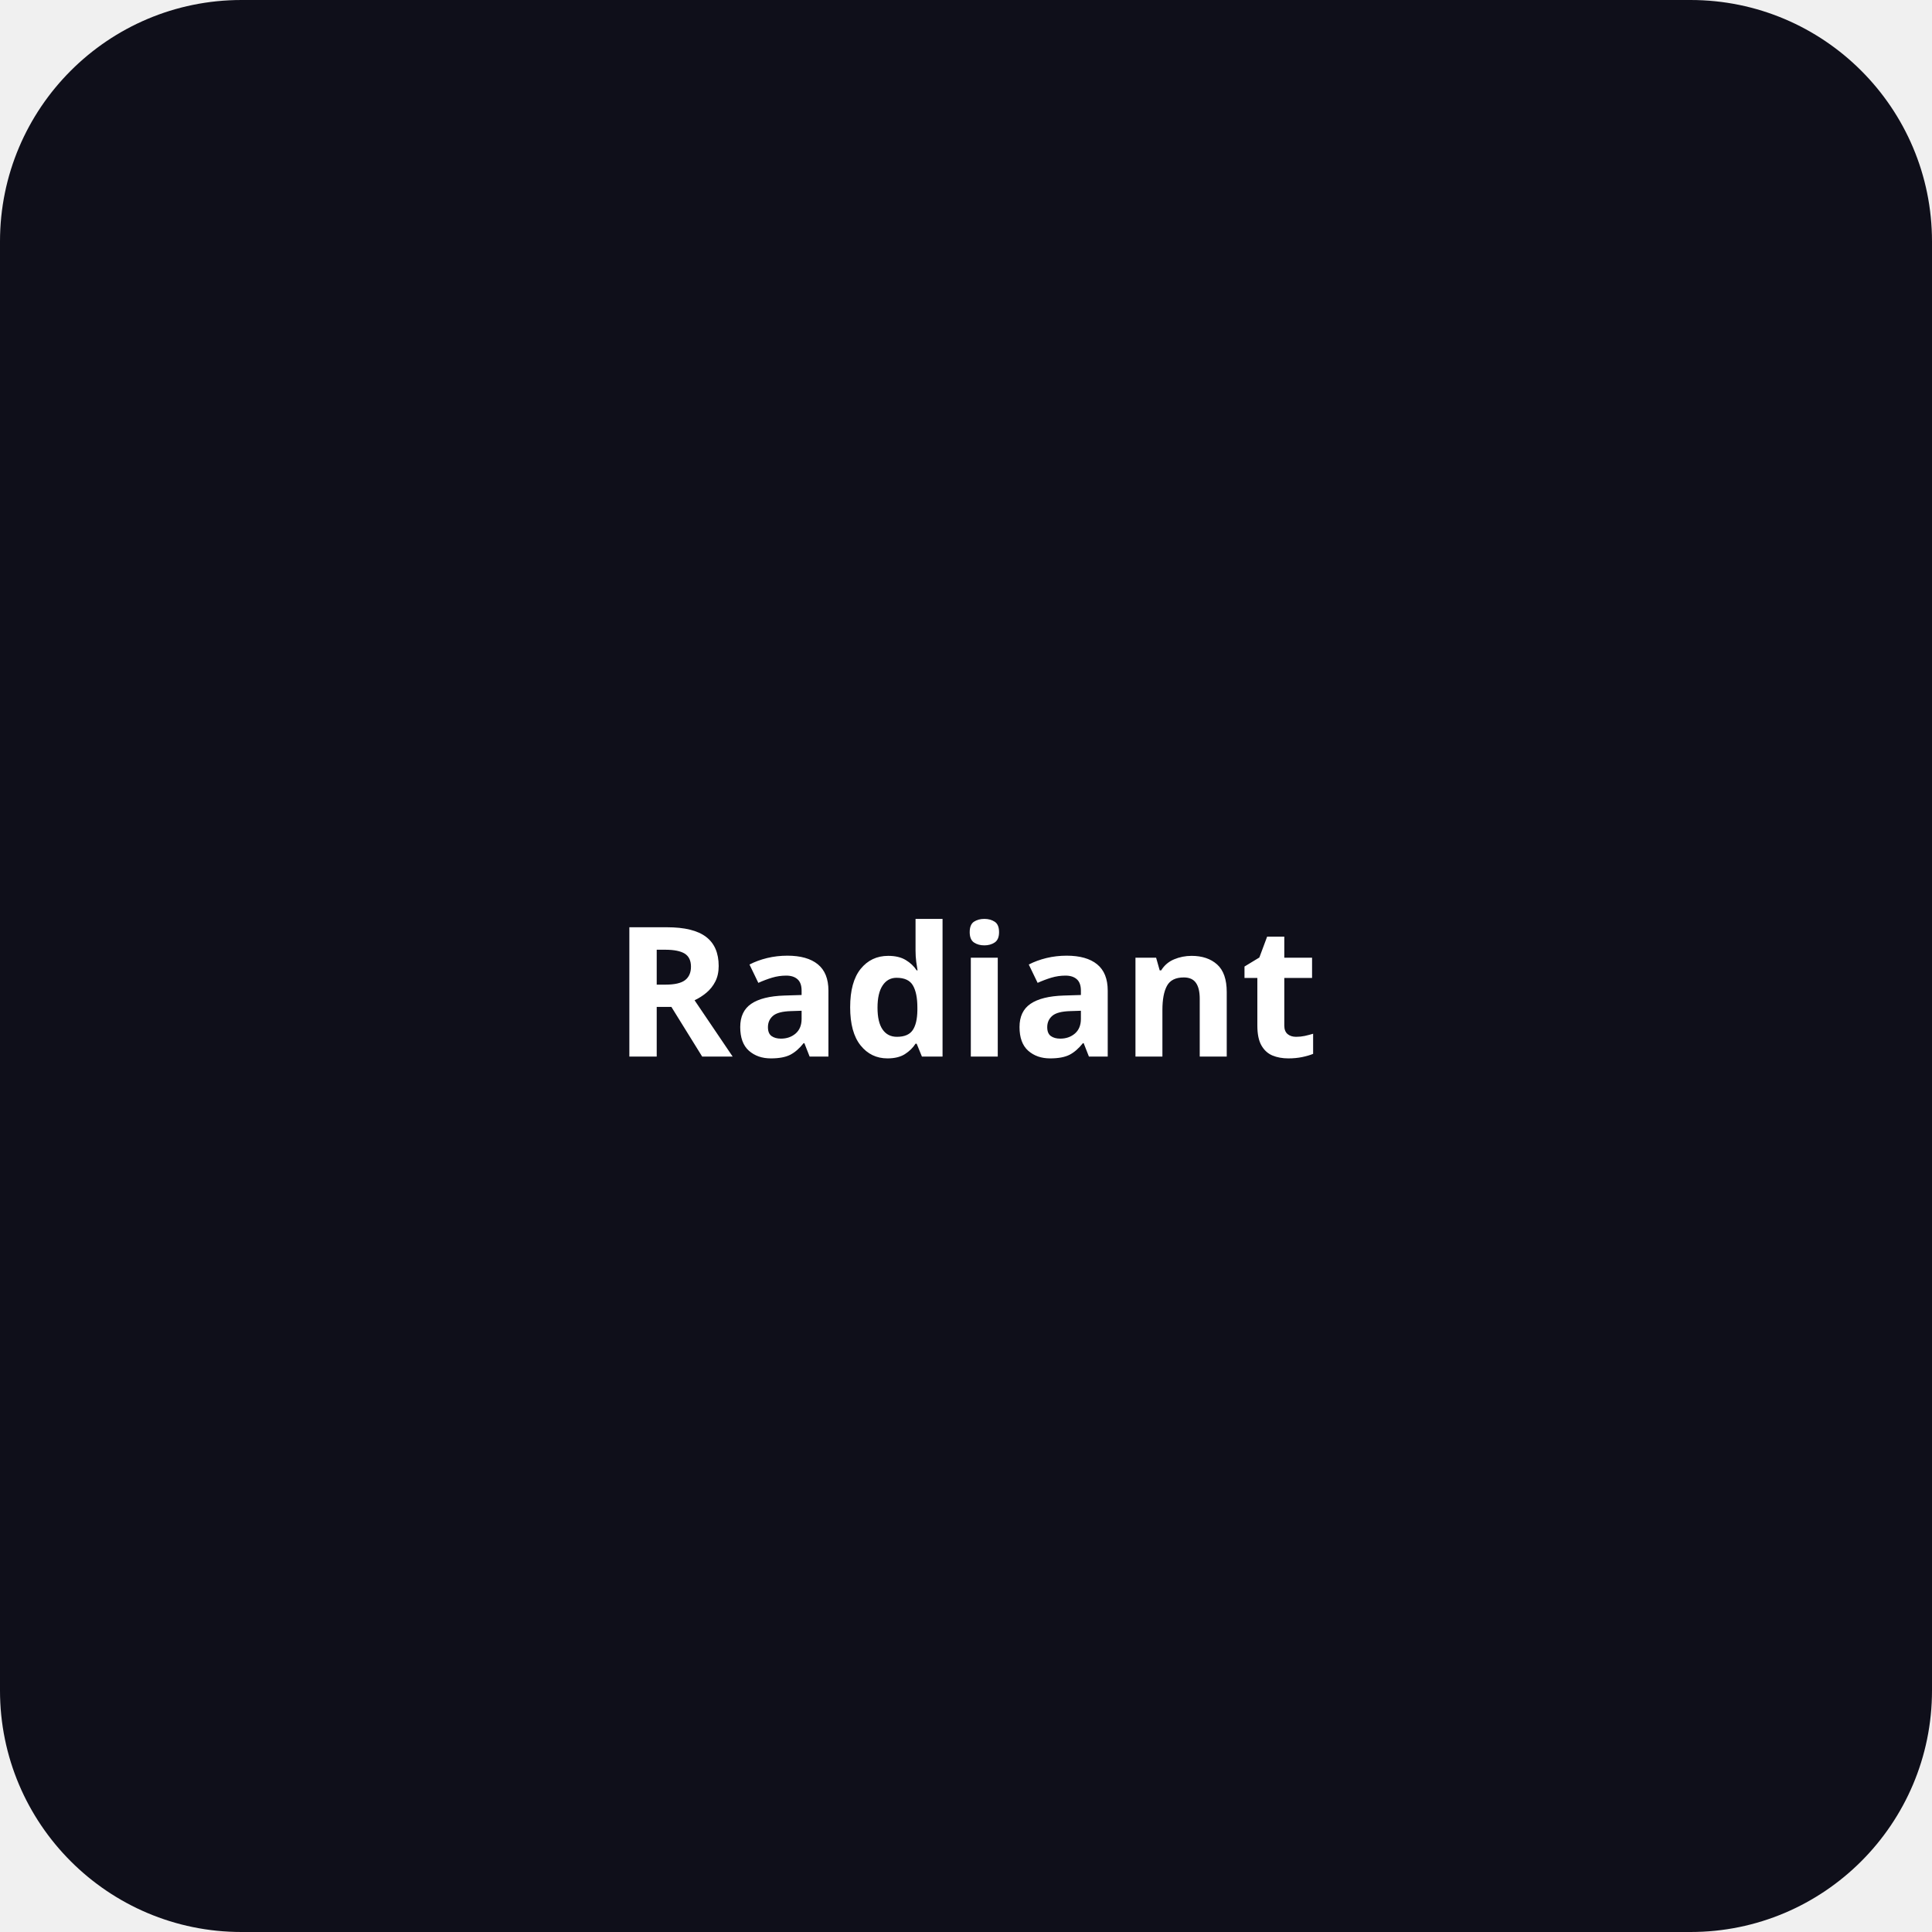
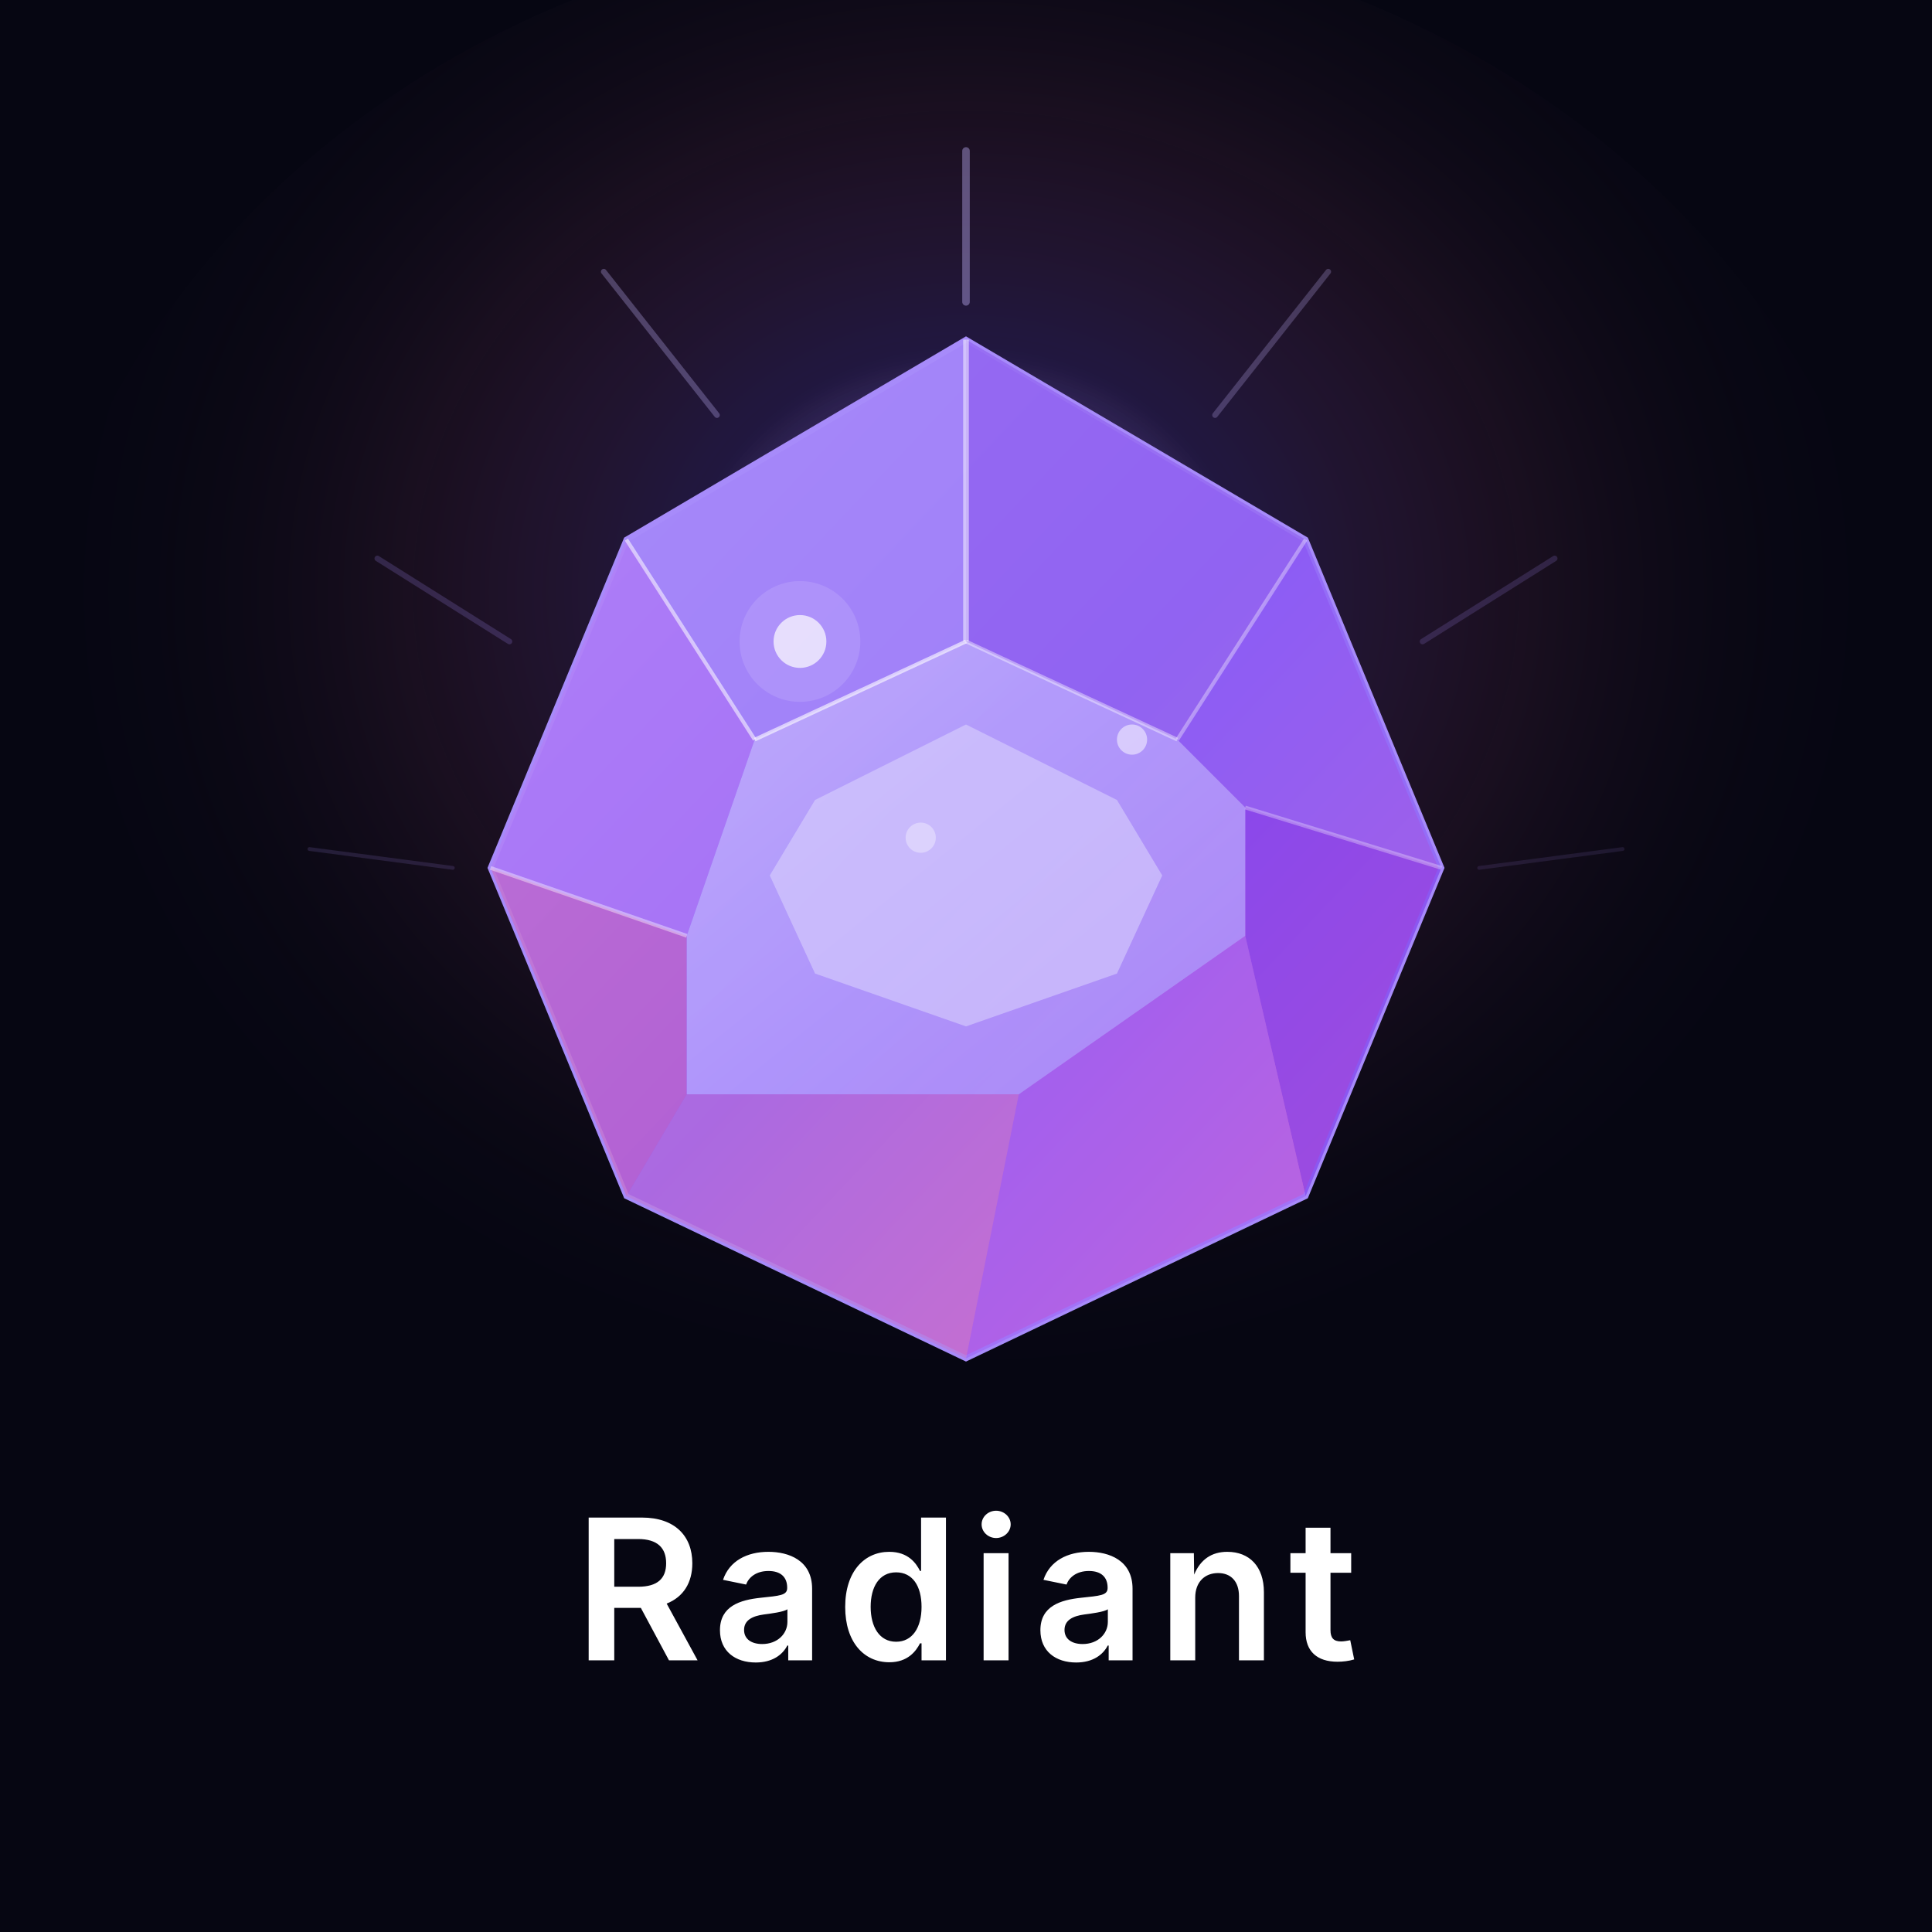
<svg xmlns="http://www.w3.org/2000/svg" viewBox="0 0 512 512">
-   <rect width="512" height="512" rx="64" fill="#0f0f1a" />
-   <text x="256" y="280" text-anchor="middle" font-family="system-ui, sans-serif" font-size="48" font-weight="700" fill="white">Radiant</text>
+   <defs>
+     <linearGradient id="gemGrad" x1="0" y1="0" x2="1" y2="1">
+       <stop offset="0%" stop-color="#a78bfa" />
+       <stop offset="50%" stop-color="#8b5cf6" />
+       <stop offset="100%" stop-color="#f472b6" />
+     </linearGradient>
+     <linearGradient id="tableGrad" x1="0" y1="0" x2="1" y2="1">
+       <stop offset="0%" stop-color="#c4b5fd" />
+       <stop offset="100%" stop-color="#a78bfa" />
+     </linearGradient>
+     <radialGradient id="outerRadiance" cx="0.5" cy="0.4" r="0.5">
+       <stop offset="0%" stop-color="#8b5cf6" stop-opacity="0.6" />
+       <stop offset="30%" stop-color="#8b5cf6" stop-opacity="0.2" />
+       <stop offset="60%" stop-color="#f472b6" stop-opacity="0.08" />
+       <stop offset="100%" stop-color="#060612" stop-opacity="0" />
+     </radialGradient>
+     <radialGradient id="innerGlow" cx="0.5" cy="0.38" r="0.3">
+       <stop offset="0%" stop-color="#ffffff" stop-opacity="0.3" />
+       <stop offset="100%" stop-color="#ffffff" stop-opacity="0" />
+     </radialGradient>
+     <radialGradient id="pinkAccent" cx="0.55" cy="0.45" r="0.25">
+       <stop offset="0%" stop-color="#f472b6" stop-opacity="0.3" />
+       <stop offset="100%" stop-color="#f472b6" stop-opacity="0" />
+     </radialGradient>
+   </defs>
+   <rect width="512" height="512" fill="#060612" />
+   <ellipse cx="256" cy="200" rx="250" ry="220" fill="url(#outerRadiance)" />
+   <ellipse cx="265" cy="210" rx="160" ry="150" fill="url(#pinkAccent)" />
+   <ellipse cx="256" cy="195" rx="130" ry="120" fill="url(#innerGlow)" />
+   <line x1="256" y1="80" x2="256" y2="40" stroke="#c4b5fd" stroke-width="2" opacity="0.4" stroke-linecap="round" />
+   <line x1="190" y1="110" x2="160" y2="72" stroke="#c4b5fd" stroke-width="1.5" opacity="0.3" stroke-linecap="round" />
+   <line x1="322" y1="110" x2="352" y2="72" stroke="#c4b5fd" stroke-width="1.5" opacity="0.25" stroke-linecap="round" />
+   <line x1="135" y1="170" x2="100" y2="148" stroke="#a78bfa" stroke-width="1.5" opacity="0.2" stroke-linecap="round" />
+   <line x1="377" y1="170" x2="412" y2="148" stroke="#a78bfa" stroke-width="1.5" opacity="0.18" stroke-linecap="round" />
+   <line x1="120" y1="230" x2="82" y2="225" stroke="#a78bfa" stroke-width="1" opacity="0.15" stroke-linecap="round" />
+   <line x1="392" y1="230" x2="430" y2="225" stroke="#a78bfa" stroke-width="1" opacity="0.12" stroke-linecap="round" />
+   <polygon points="256,90 346,143 382,230 346,317 256,360 166,317 130,230 166,143" fill="url(#gemGrad)" stroke="#a78bfa" stroke-width="1.5" />
+   <polygon points="256,90 166,143 200,196 256,170" fill="#a78bfa" opacity="0.75" />
+   <polygon points="256,90 346,143 312,196 256,170" fill="#9366f0" opacity="0.75" />
+   <polygon points="346,143 382,230 330,214 312,196" fill="#8b5cf6" opacity="0.65" />
+   <polygon points="382,230 346,317 330,248 330,214" fill="#7c3aed" opacity="0.65" />
+   <polygon points="346,317 256,360 270,290 330,248" fill="#9f5cf6" opacity="0.55" />
+   <polygon points="256,360 166,317 182,290 270,290" fill="#c474d0" opacity="0.55" />
+   <polygon points="166,317 130,230 182,248 182,290" fill="#d466b8" opacity="0.55" />
+   <polygon points="130,230 166,143 200,196 182,248" fill="#b47cf6" opacity="0.65" />
+   <polygon points="256,170 312,196 330,214 330,248 270,290 182,290 182,248 200,196" fill="url(#tableGrad)" opacity="0.85" />
+   <polygon points="256,192 296,212 308,232 296,258 256,272 216,258 204,232 216,212" fill="#ddd6fe" opacity="0.55" />
+   <line x1="256" y1="90" x2="256" y2="170" stroke="white" stroke-width="1.5" opacity="0.5" />
+   <line x1="256" y1="170" x2="312" y2="196" stroke="white" stroke-width="1" opacity="0.4" />
+   <line x1="256" y1="170" x2="200" y2="196" stroke="white" stroke-width="1" opacity="0.6" />
+   <line x1="346" y1="143" x2="312" y2="196" stroke="white" stroke-width="1" opacity="0.35" />
+   <line x1="166" y1="143" x2="200" y2="196" stroke="white" stroke-width="1" opacity="0.55" />
+   <line x1="382" y1="230" x2="330" y2="214" stroke="white" stroke-width="1" opacity="0.3" />
+   <line x1="130" y1="230" x2="182" y2="248" stroke="white" stroke-width="1" opacity="0.4" />
+   <circle cx="212" cy="170" r="7" fill="white" opacity="0.7" />
+   <circle cx="212" cy="170" r="16" fill="white" opacity="0.12" />
+   <circle cx="300" cy="196" r="4" fill="white" opacity="0.5" />
+   <circle cx="244" cy="222" r="4" fill="white" opacity="0.35" />
+   <text x="256" y="440" text-anchor="middle" font-family="system-ui, -apple-system, sans-serif" font-size="52" font-weight="600" fill="white" letter-spacing="3">Radiant</text>
</svg>
